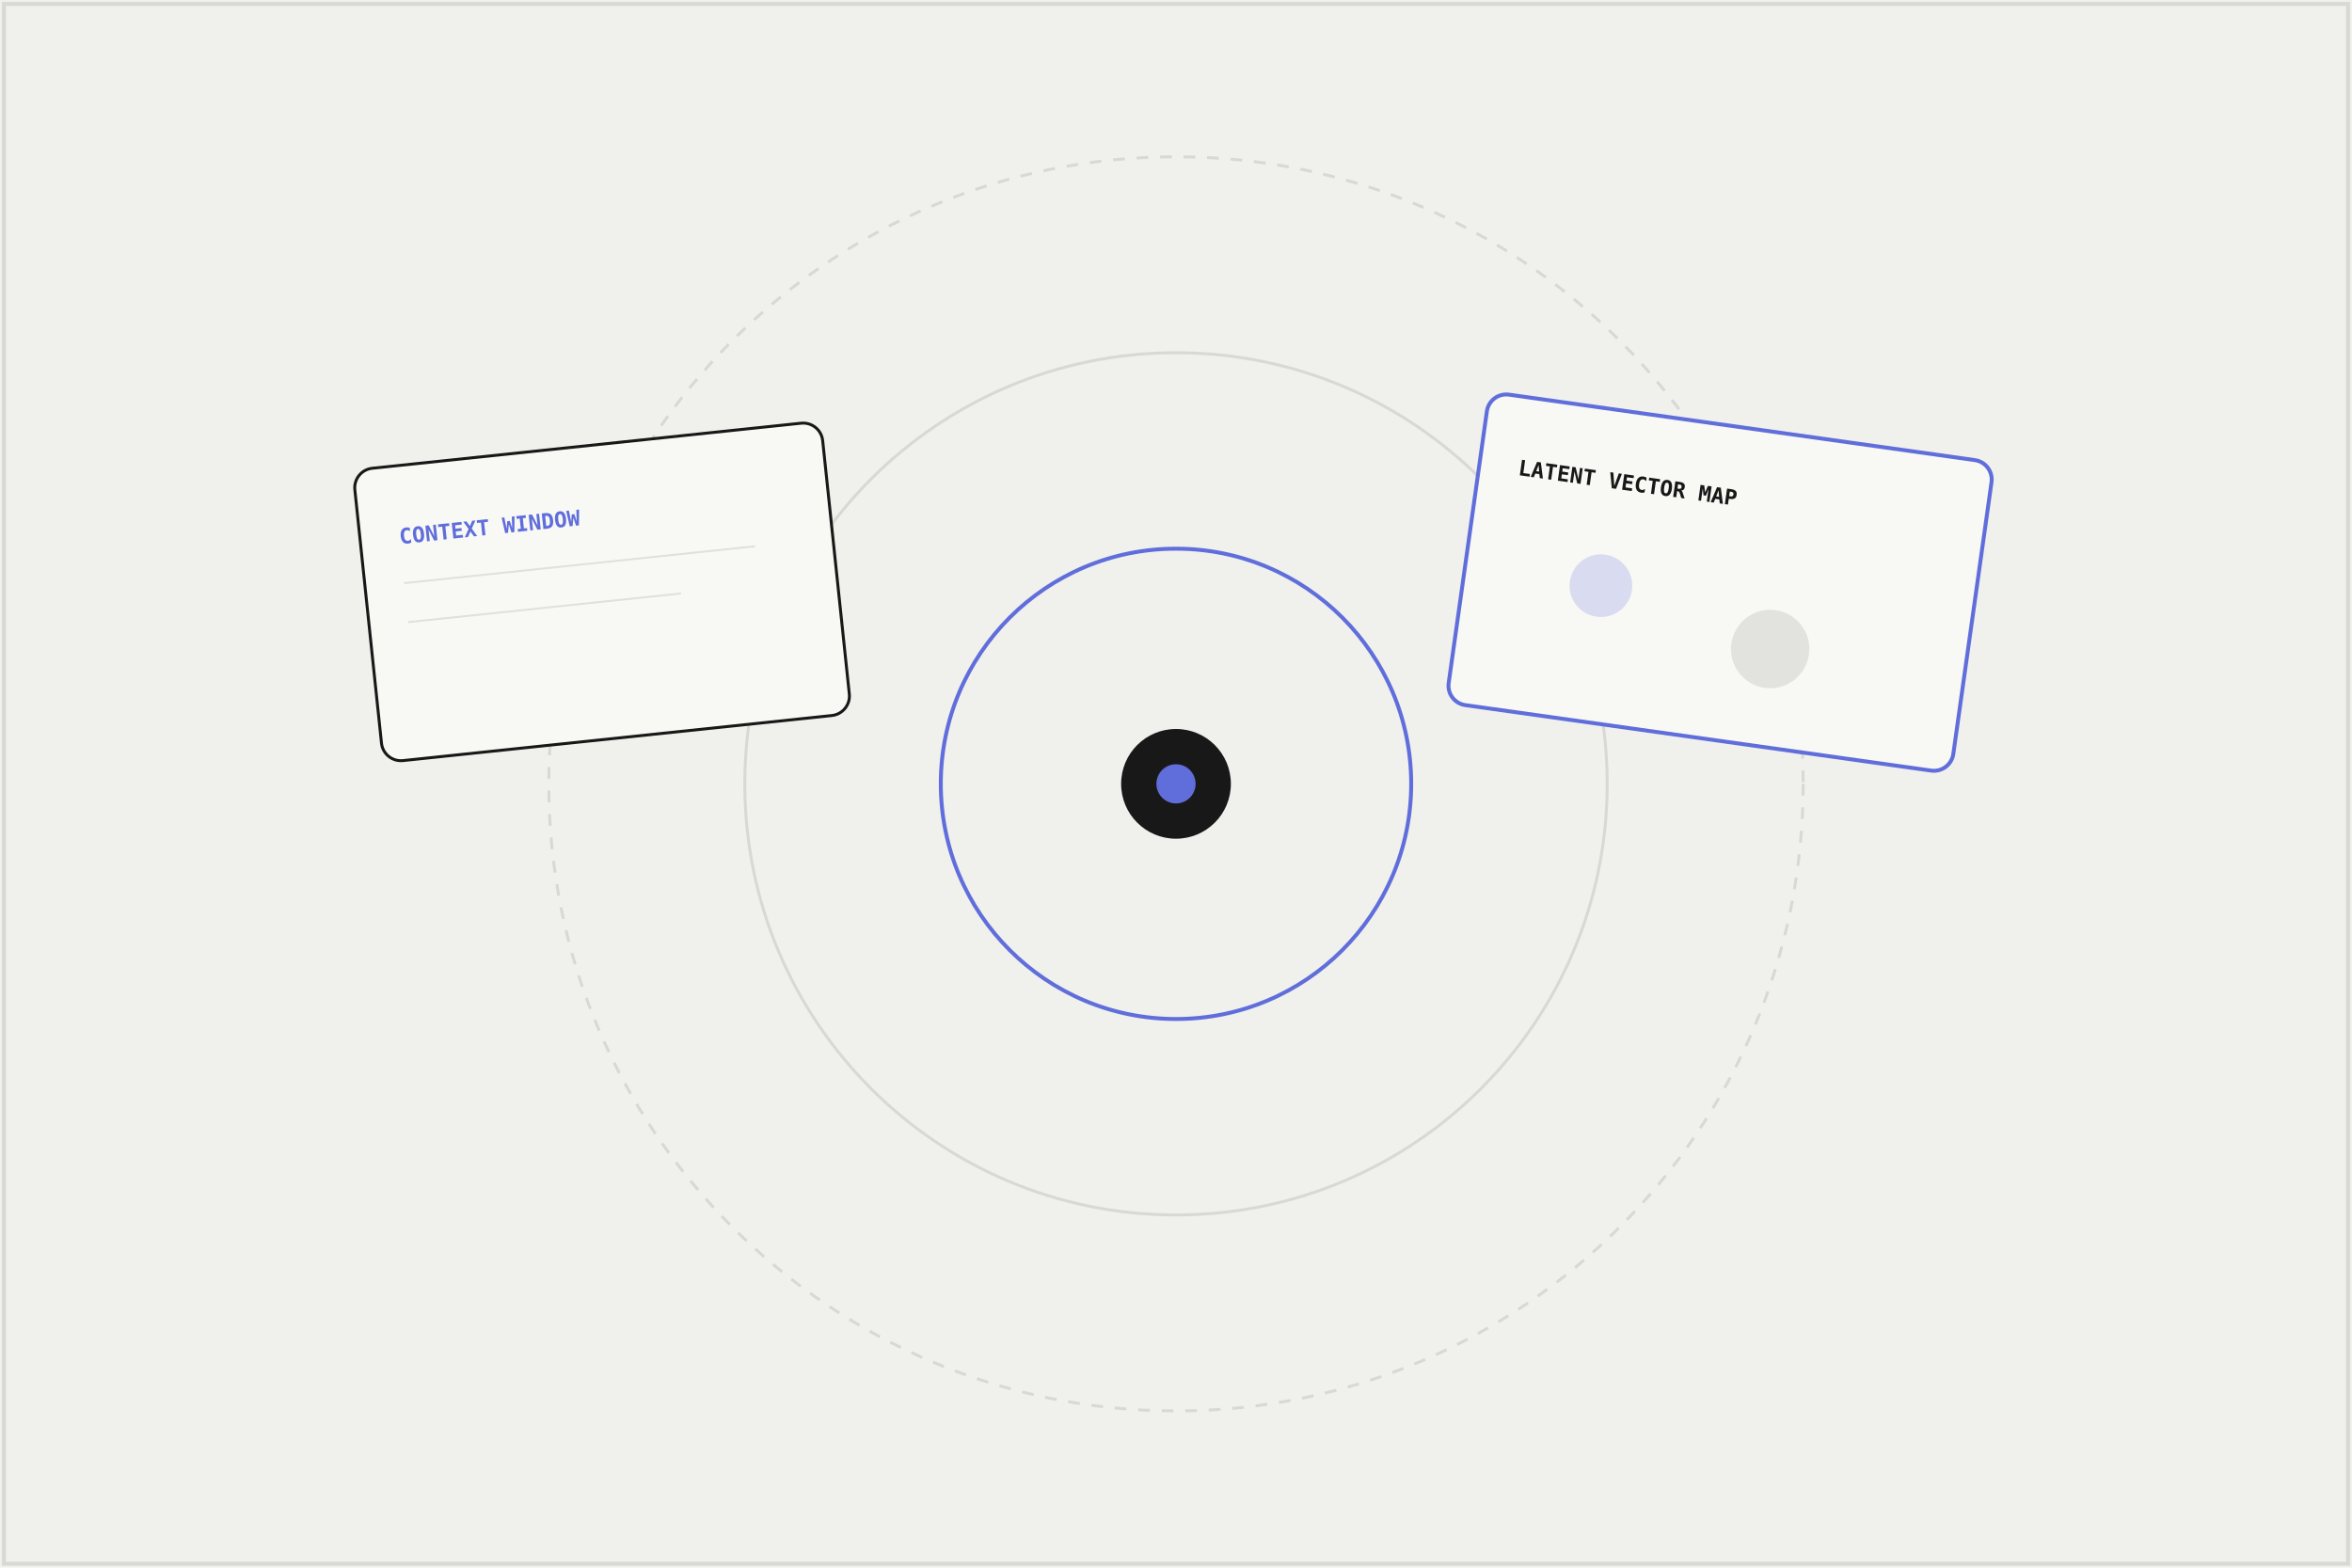
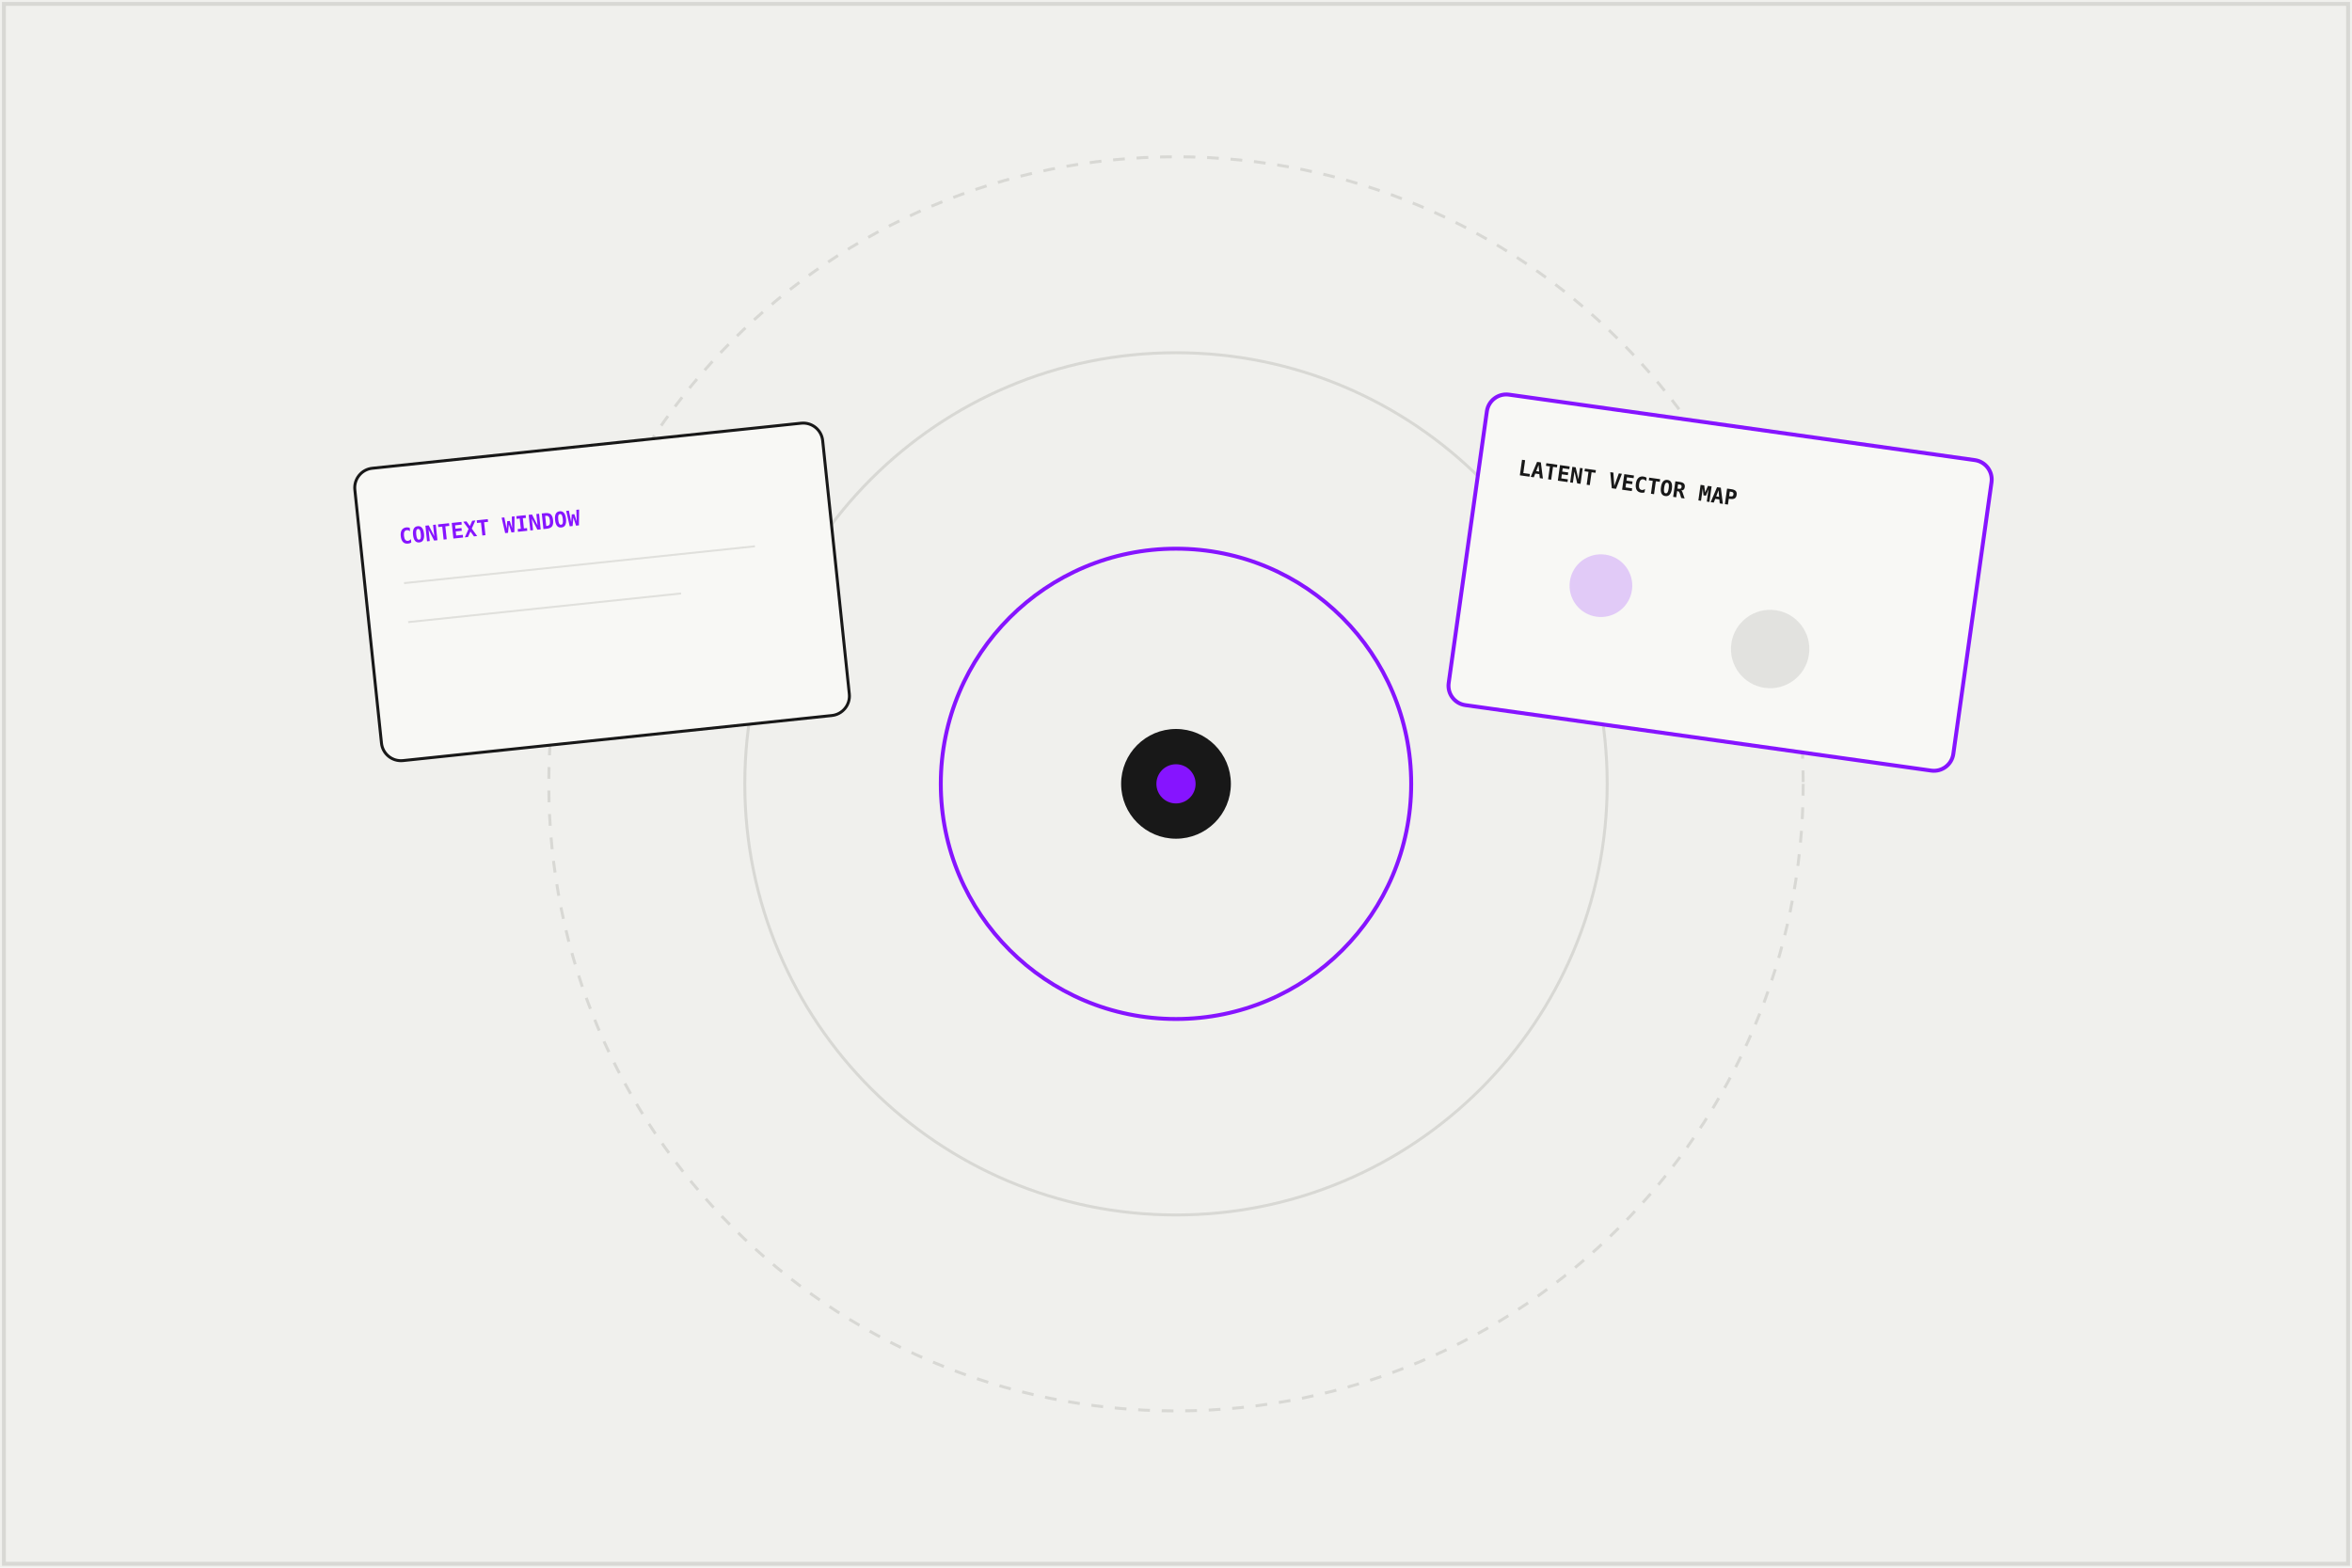
<svg xmlns="http://www.w3.org/2000/svg" viewBox="0 0 1200 800" width="1200" height="800">
  <rect width="1200" height="800" fill="#F0F0ED" />
  <rect x="2" y="2" width="1196" height="796" fill="none" stroke="#D8D8D4" stroke-width="2" />
  <circle cx="600" cy="400" r="320" fill="none" stroke="#D8D8D4" stroke-width="1.5" stroke-dasharray="6 6" />
  <circle cx="600" cy="400" r="220" fill="none" stroke="#D8D8D4" stroke-width="1.5" />
-   <circle cx="600" cy="400" r="120" fill="none" stroke="#606EDB" stroke-width="2" />
+   <circle cx="600" cy="400" r="120" fill="none" stroke="#8614FF" stroke-width="2" />
  <circle cx="600" cy="400" r="28" fill="#181818" />
-   <circle cx="600" cy="400" r="10" fill="#606EDB" />
+   <circle cx="600" cy="400" r="10" fill="#8614FF" />
  <g transform="translate(180, 240) rotate(-6)">
    <rect width="240" height="150" rx="10" fill="#F8F8F5" stroke="#181818" stroke-width="1.5" />
-     <text x="20" y="40" font-family="monospace" font-size="11" font-weight="bold" fill="#606EDB">CONTEXT WINDOW</text>
+     <text x="20" y="40" font-family="monospace" font-size="11" font-weight="bold" fill="#8614FF">CONTEXT WINDOW</text>
    <line x1="20" y1="60" x2="200" y2="60" stroke="#E0E0DC" stroke-width="1" />
    <line x1="20" y1="80" x2="160" y2="80" stroke="#E0E0DC" stroke-width="1" />
  </g>
  <g transform="translate(760, 200) rotate(8)">
-     <rect width="260" height="160" rx="10" fill="#F8F8F5" stroke="#606EDB" stroke-width="2" />
+     <rect width="260" height="160" rx="10" fill="#F8F8F5" stroke="#8614FF" stroke-width="2" />
    <text x="20" y="40" font-family="monospace" font-size="11" font-weight="bold" fill="#181818">LATENT VECTOR MAP</text>
-     <circle cx="70" cy="90" r="16" fill="#606EDB" opacity="0.2" />
+     <circle cx="70" cy="90" r="16" fill="#8614FF" opacity="0.2" />
    <circle cx="160" cy="110" r="20" fill="#181818" opacity="0.1" />
  </g>
</svg>
